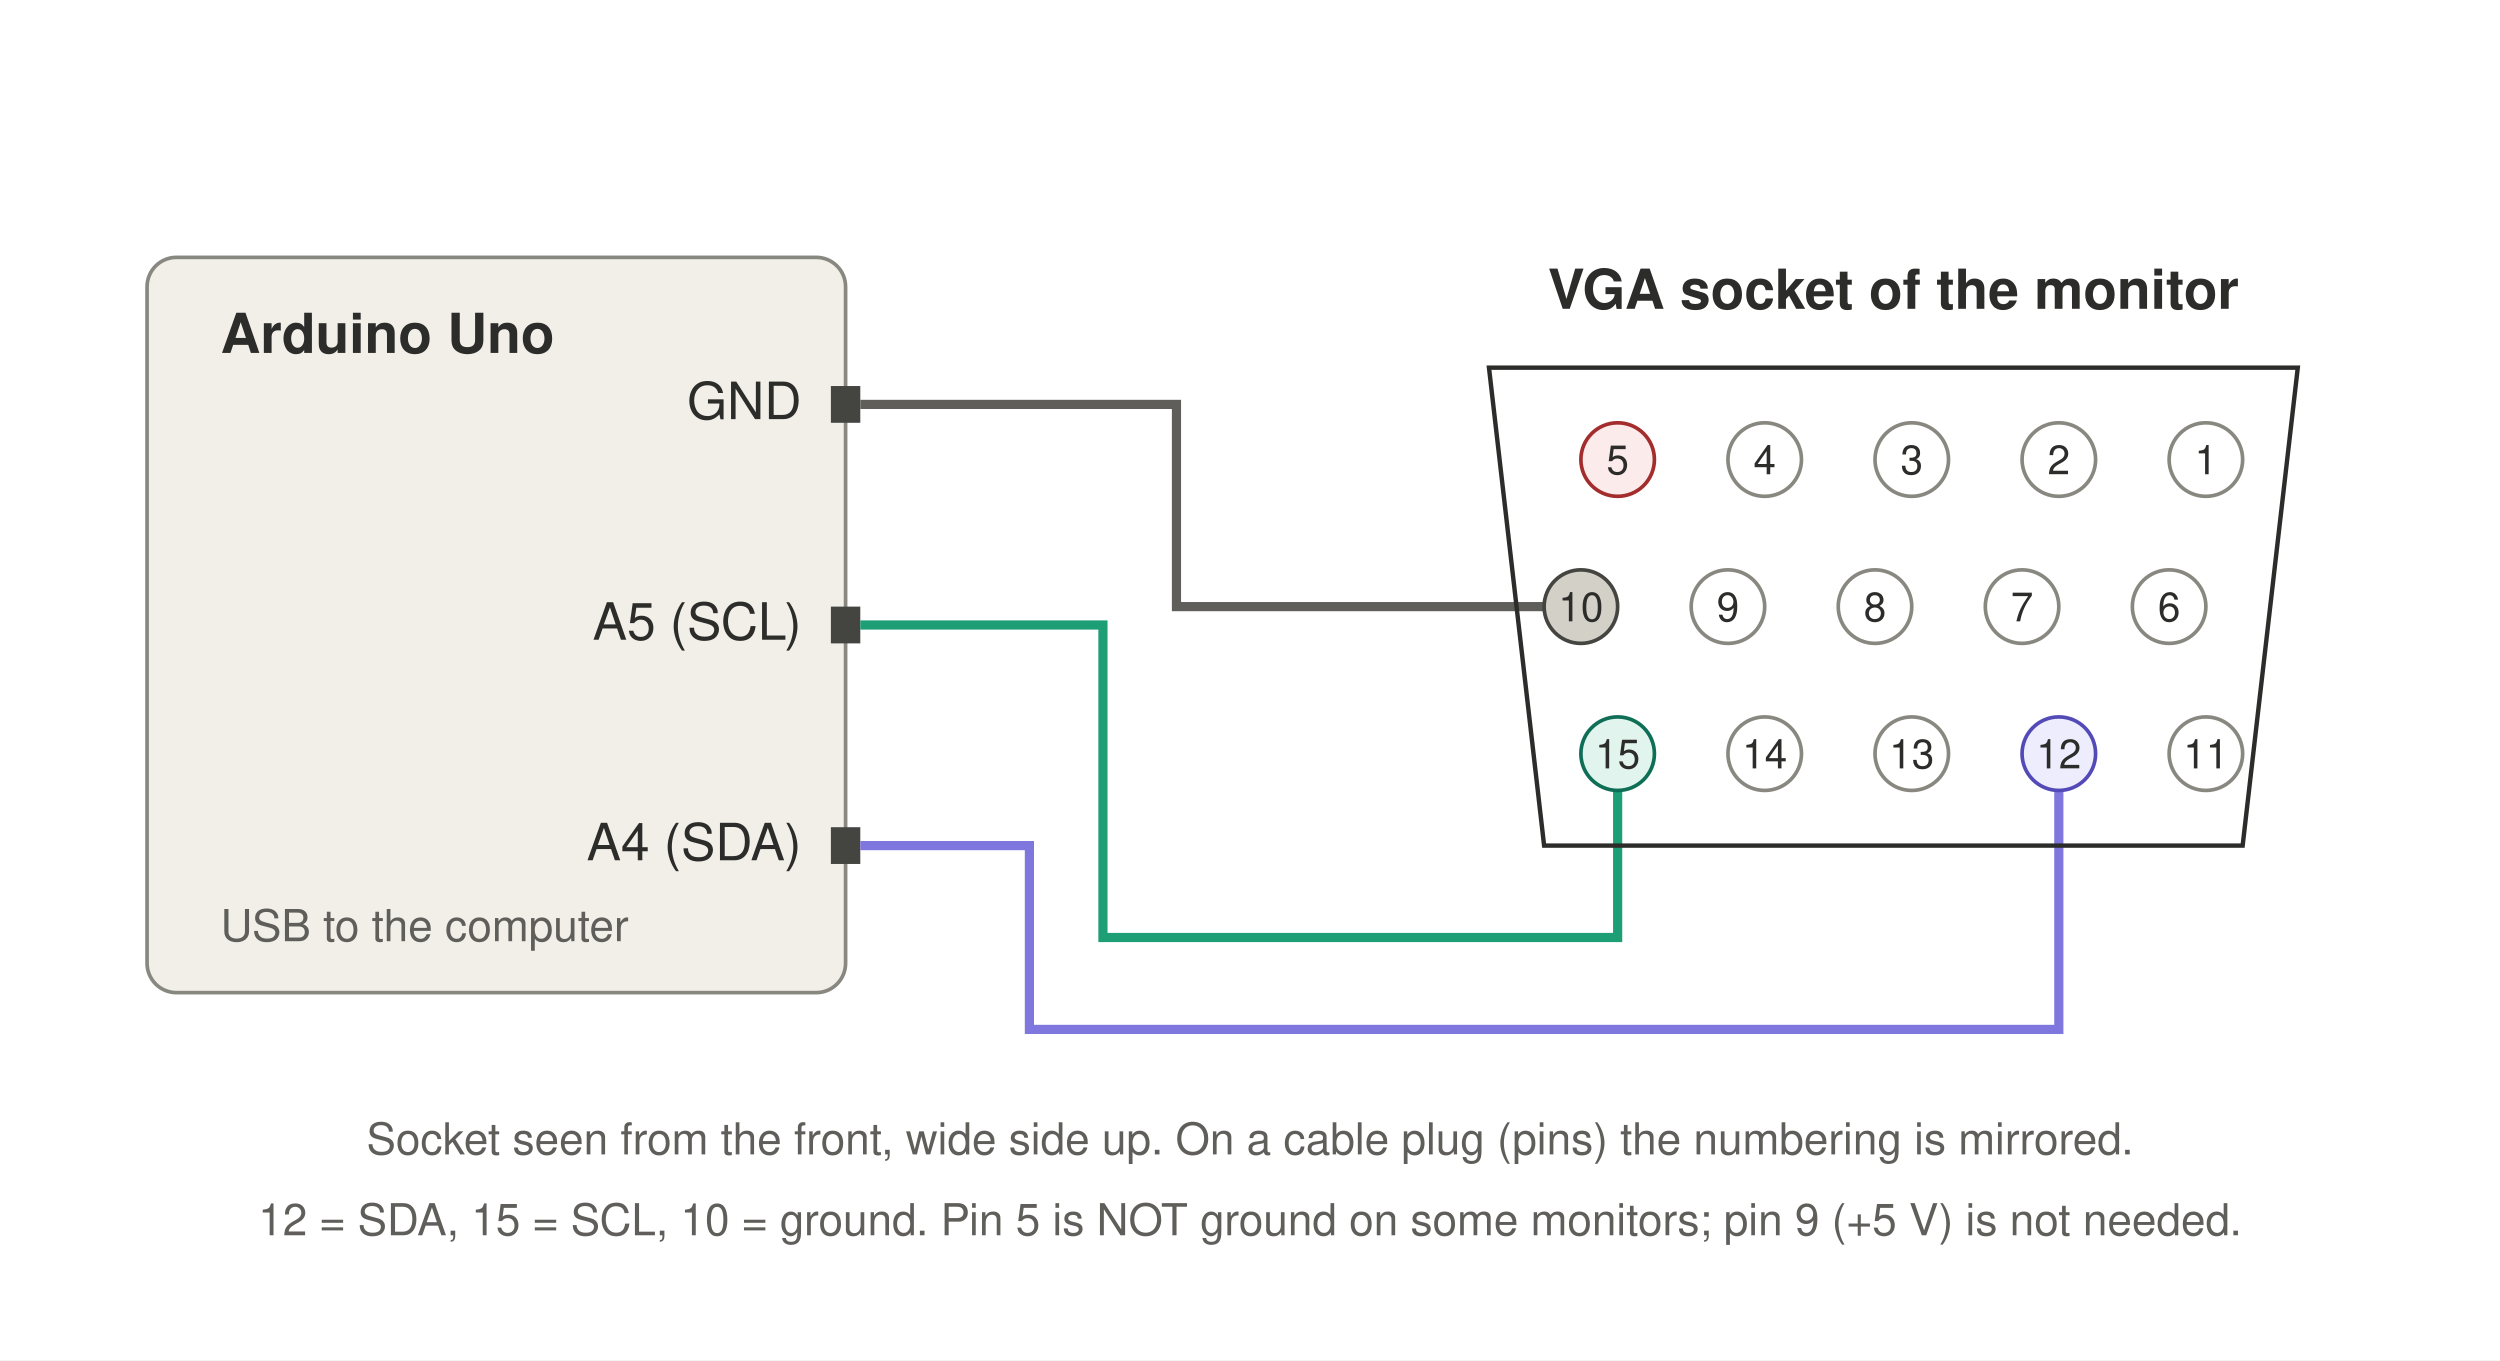
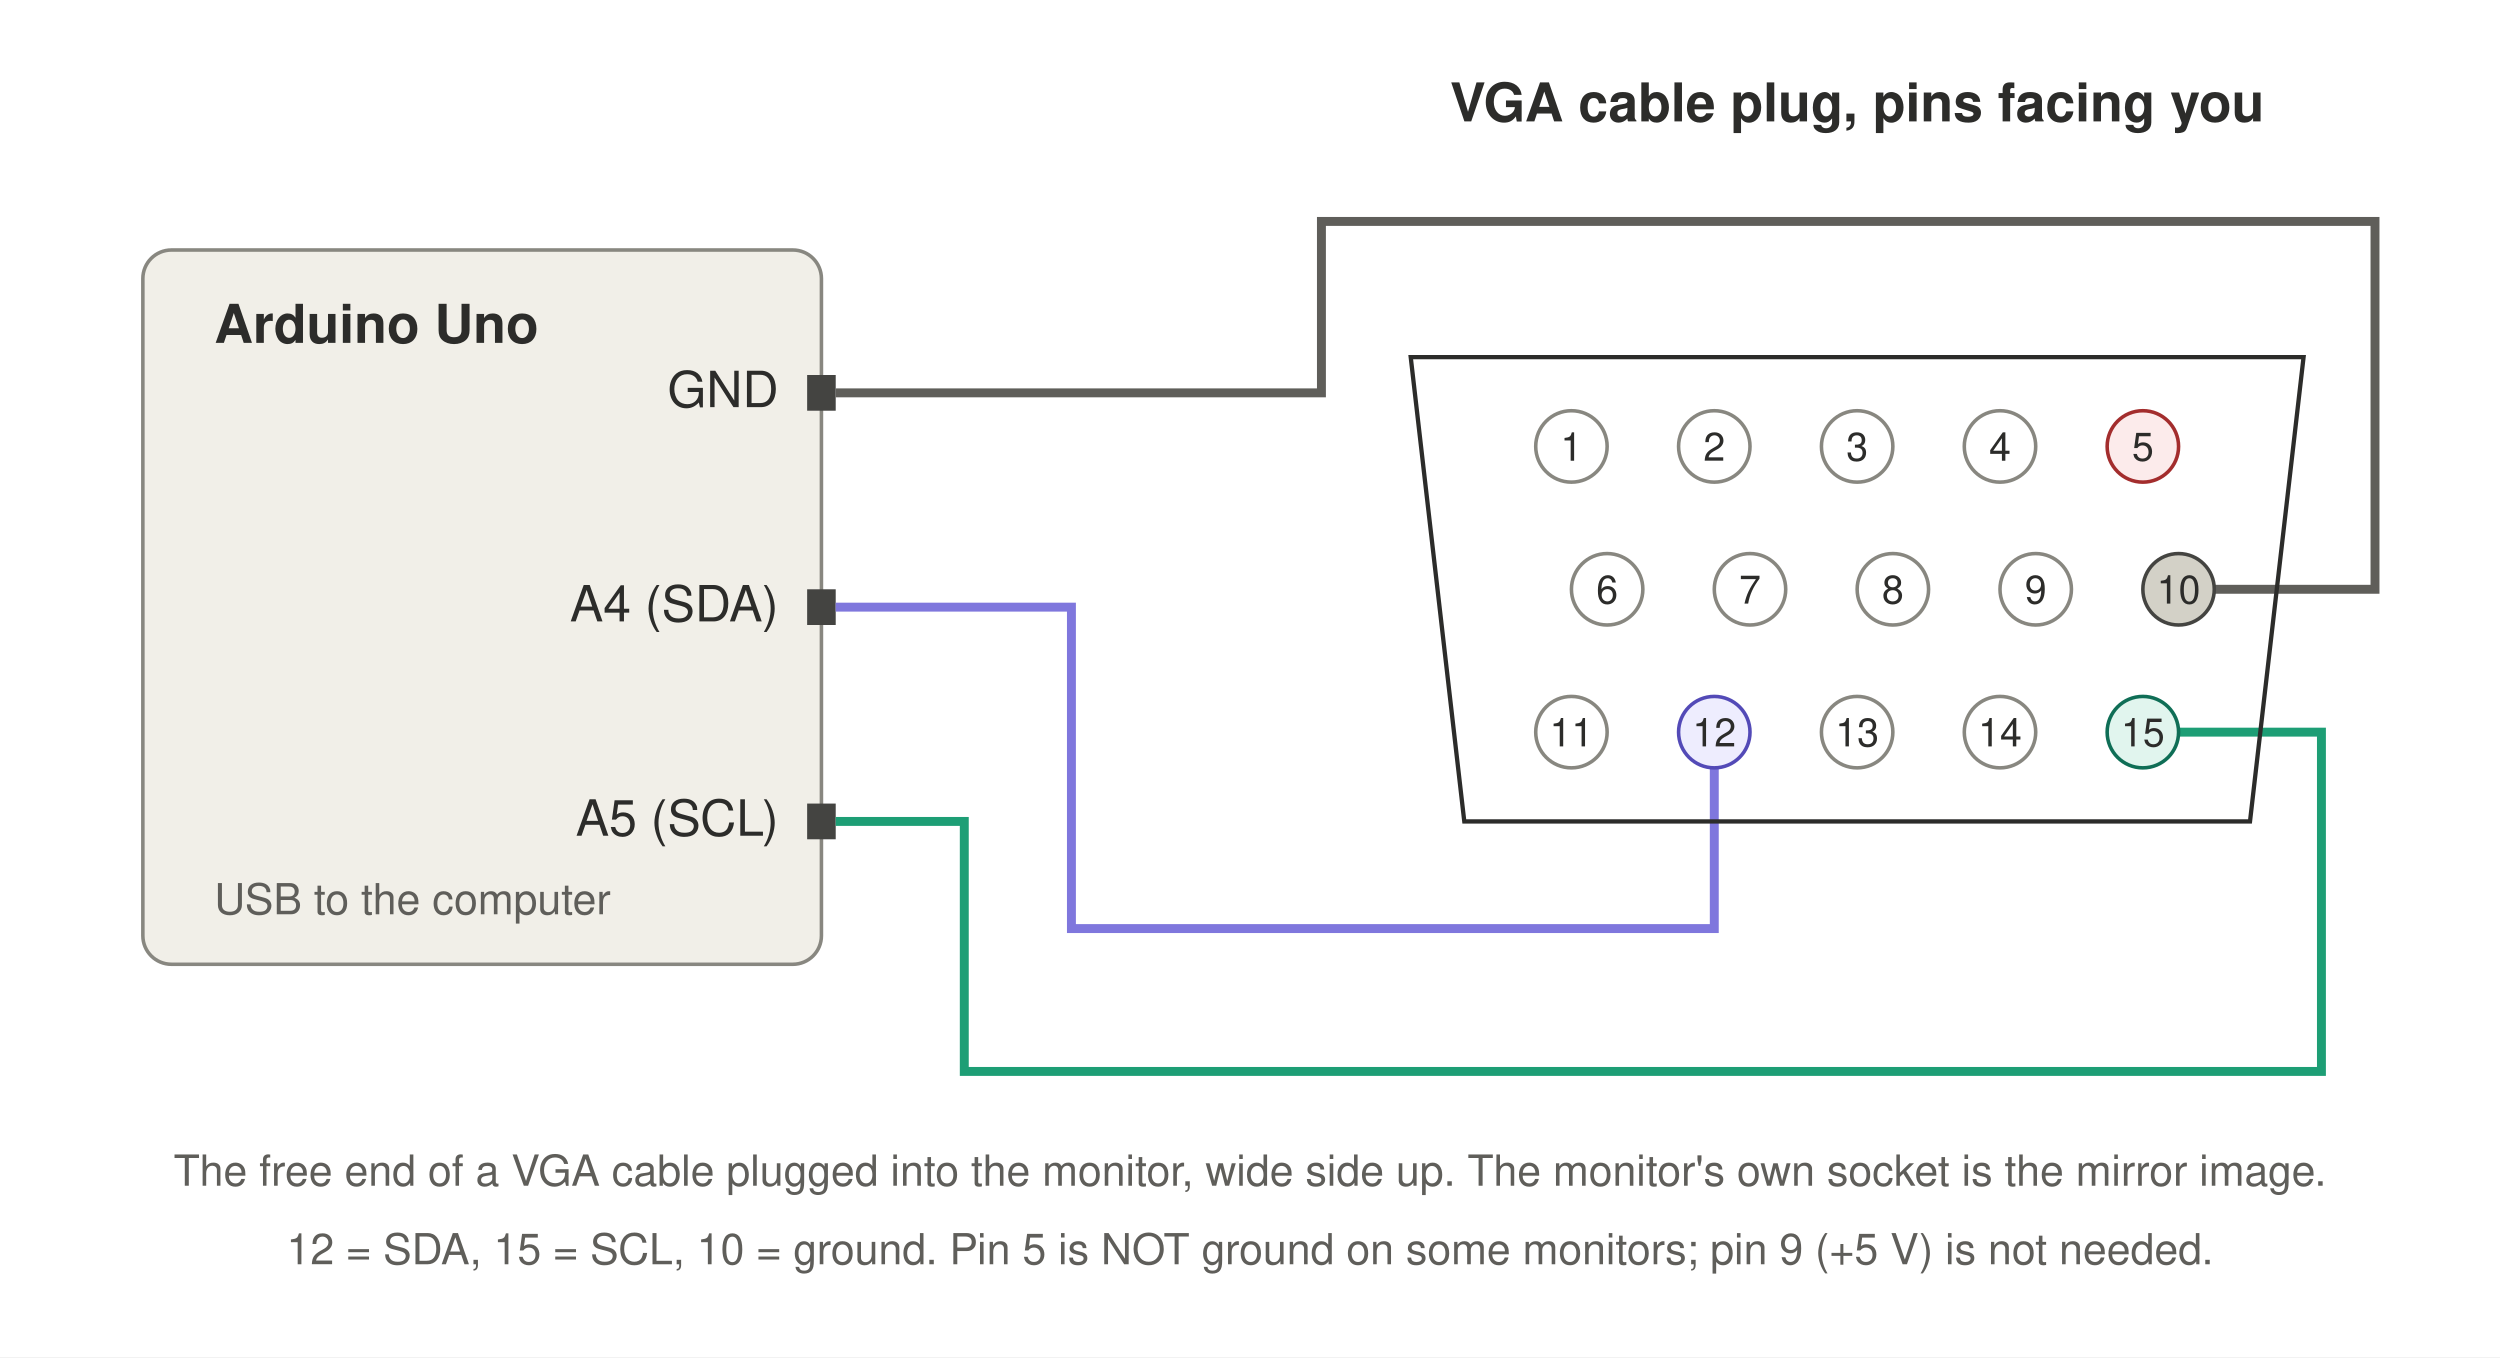
- <svg xmlns="http://www.w3.org/2000/svg" viewBox="0 0 680 370" width="680" height="370" font-family="Helvetica, Arial, sans-serif">
-   <rect width="680" height="370" fill="#ffffff" />
+ <svg xmlns="http://www.w3.org/2000/svg" viewBox="0 0 700 380" width="700" height="380" font-family="Helvetica, Arial, sans-serif">
+   <rect width="700" height="380" fill="#ffffff" />
  <rect x="40" y="70" width="190" height="200" rx="8" fill="#f1efe8" stroke="#888780" />
  <text x="60" y="96" font-size="15" font-weight="bold" fill="#2c2c2a">Arduino Uno</text>
  <text x="60" y="256" font-size="12" fill="#5f5e5a">USB to the computer</text>
  <text x="218" y="114" font-size="14" text-anchor="end" fill="#2c2c2a">GND</text>
-   <text x="218" y="174" font-size="14" text-anchor="end" fill="#2c2c2a">A5 (SCL)</text>
-   <text x="218" y="234" font-size="14" text-anchor="end" fill="#2c2c2a">A4 (SDA)</text>
+   <text x="218" y="174" font-size="14" text-anchor="end" fill="#2c2c2a">A4 (SDA)</text>
+   <text x="218" y="234" font-size="14" text-anchor="end" fill="#2c2c2a">A5 (SCL)</text>
  <rect x="226" y="105" width="8" height="10" fill="#444441" />
  <rect x="226" y="165" width="8" height="10" fill="#444441" />
  <rect x="226" y="225" width="8" height="10" fill="#444441" />
-   <path d="M234 110 L320 110 L320 165 L420 165" fill="none" stroke="#5f5e5a" stroke-width="2.5" />
-   <path d="M234 170 L300 170 L300 255 L440 255 L440 215" fill="none" stroke="#1d9e75" stroke-width="2.5" />
-   <path d="M234 230 L280 230 L280 280 L560 280 L560 215" fill="none" stroke="#7f77dd" stroke-width="2.5" />
-   <path d="M405 100 L625 100 L610 230 L420 230 Z" fill="none" stroke="#2c2c2a" stroke-width="1.2" />
+   <path d="M234 110 L370 110 L370 62 L665 62 L665 165 L620 165" fill="none" stroke="#5f5e5a" stroke-width="2.5" />
+   <path d="M234 170 L300 170 L300 260 L480 260 L480 215" fill="none" stroke="#7f77dd" stroke-width="2.5" />
+   <path d="M234 230 L270 230 L270 300 L650 300 L650 205 L610 205" fill="none" stroke="#1d9e75" stroke-width="2.5" />
+   <path d="M395 100 L645 100 L630 230 L410 230 Z" fill="none" stroke="#2c2c2a" stroke-width="1.2" />
  <g font-size="11" text-anchor="middle" fill="#2c2c2a">
-     <circle cx="440" cy="125" r="10" fill="#fcebeb" stroke="#a32d2d" />
-     <text x="440" y="129">5</text>
+     <circle cx="440" cy="125" r="10" fill="none" stroke="#888780" />
+     <text x="440" y="129">1</text>
    <circle cx="480" cy="125" r="10" fill="none" stroke="#888780" />
-     <text x="480" y="129">4</text>
+     <text x="480" y="129">2</text>
    <circle cx="520" cy="125" r="10" fill="none" stroke="#888780" />
    <text x="520" y="129">3</text>
    <circle cx="560" cy="125" r="10" fill="none" stroke="#888780" />
-     <text x="560" y="129">2</text>
-     <circle cx="600" cy="125" r="10" fill="none" stroke="#888780" />
-     <text x="600" y="129">1</text>
-     <circle cx="430" cy="165" r="10" fill="#d3d1c7" stroke="#444441" />
-     <text x="430" y="169">10</text>
-     <circle cx="470" cy="165" r="10" fill="none" stroke="#888780" />
-     <text x="470" y="169">9</text>
-     <circle cx="510" cy="165" r="10" fill="none" stroke="#888780" />
-     <text x="510" y="169">8</text>
-     <circle cx="550" cy="165" r="10" fill="none" stroke="#888780" />
-     <text x="550" y="169">7</text>
-     <circle cx="590" cy="165" r="10" fill="none" stroke="#888780" />
-     <text x="590" y="169">6</text>
-     <circle cx="440" cy="205" r="10" fill="#e1f5ee" stroke="#0f6e56" />
-     <text x="440" y="209">15</text>
-     <circle cx="480" cy="205" r="10" fill="none" stroke="#888780" />
-     <text x="480" y="209">14</text>
+     <text x="560" y="129">4</text>
+     <circle cx="600" cy="125" r="10" fill="#fcebeb" stroke="#a32d2d" />
+     <text x="600" y="129">5</text>
+     <circle cx="450" cy="165" r="10" fill="none" stroke="#888780" />
+     <text x="450" y="169">6</text>
+     <circle cx="490" cy="165" r="10" fill="none" stroke="#888780" />
+     <text x="490" y="169">7</text>
+     <circle cx="530" cy="165" r="10" fill="none" stroke="#888780" />
+     <text x="530" y="169">8</text>
+     <circle cx="570" cy="165" r="10" fill="none" stroke="#888780" />
+     <text x="570" y="169">9</text>
+     <circle cx="610" cy="165" r="10" fill="#d3d1c7" stroke="#444441" />
+     <text x="610" y="169">10</text>
+     <circle cx="440" cy="205" r="10" fill="none" stroke="#888780" />
+     <text x="440" y="209">11</text>
+     <circle cx="480" cy="205" r="10" fill="#eeedfe" stroke="#534ab7" />
+     <text x="480" y="209">12</text>
    <circle cx="520" cy="205" r="10" fill="none" stroke="#888780" />
    <text x="520" y="209">13</text>
-     <circle cx="560" cy="205" r="10" fill="#eeedfe" stroke="#534ab7" />
-     <text x="560" y="209">12</text>
-     <circle cx="600" cy="205" r="10" fill="none" stroke="#888780" />
-     <text x="600" y="209">11</text>
+     <circle cx="560" cy="205" r="10" fill="none" stroke="#888780" />
+     <text x="560" y="209">14</text>
+     <circle cx="600" cy="205" r="10" fill="#e1f5ee" stroke="#0f6e56" />
+     <text x="600" y="209">15</text>
  </g>
-   <text x="515" y="84" font-size="15" font-weight="bold" text-anchor="middle" fill="#2c2c2a">VGA socket of the monitor</text>
-   <text x="340" y="314" font-size="12" text-anchor="middle" fill="#5f5e5a">Socket seen from the front, wide side up. On a cable plug (pins) the numbering is mirrored.</text>
-   <text x="340" y="336" font-size="12" text-anchor="middle" fill="#5f5e5a">12 = SDA, 15 = SCL, 10 = ground. Pin 5 is NOT ground on some monitors; pin 9 (+5 V) is not needed.</text>
+   <text x="520" y="34" font-size="15" font-weight="bold" text-anchor="middle" fill="#2c2c2a">VGA cable plug, pins facing you</text>
+   <text x="350" y="332" font-size="12" text-anchor="middle" fill="#5f5e5a">The free end of a VGA cable plugged into the monitor, wide side up. The monitor's own socket is the mirror image.</text>
+   <text x="350" y="354" font-size="12" text-anchor="middle" fill="#5f5e5a">12 = SDA, 15 = SCL, 10 = ground. Pin 5 is NOT ground on some monitors; pin 9 (+5 V) is not needed.</text>
</svg>
